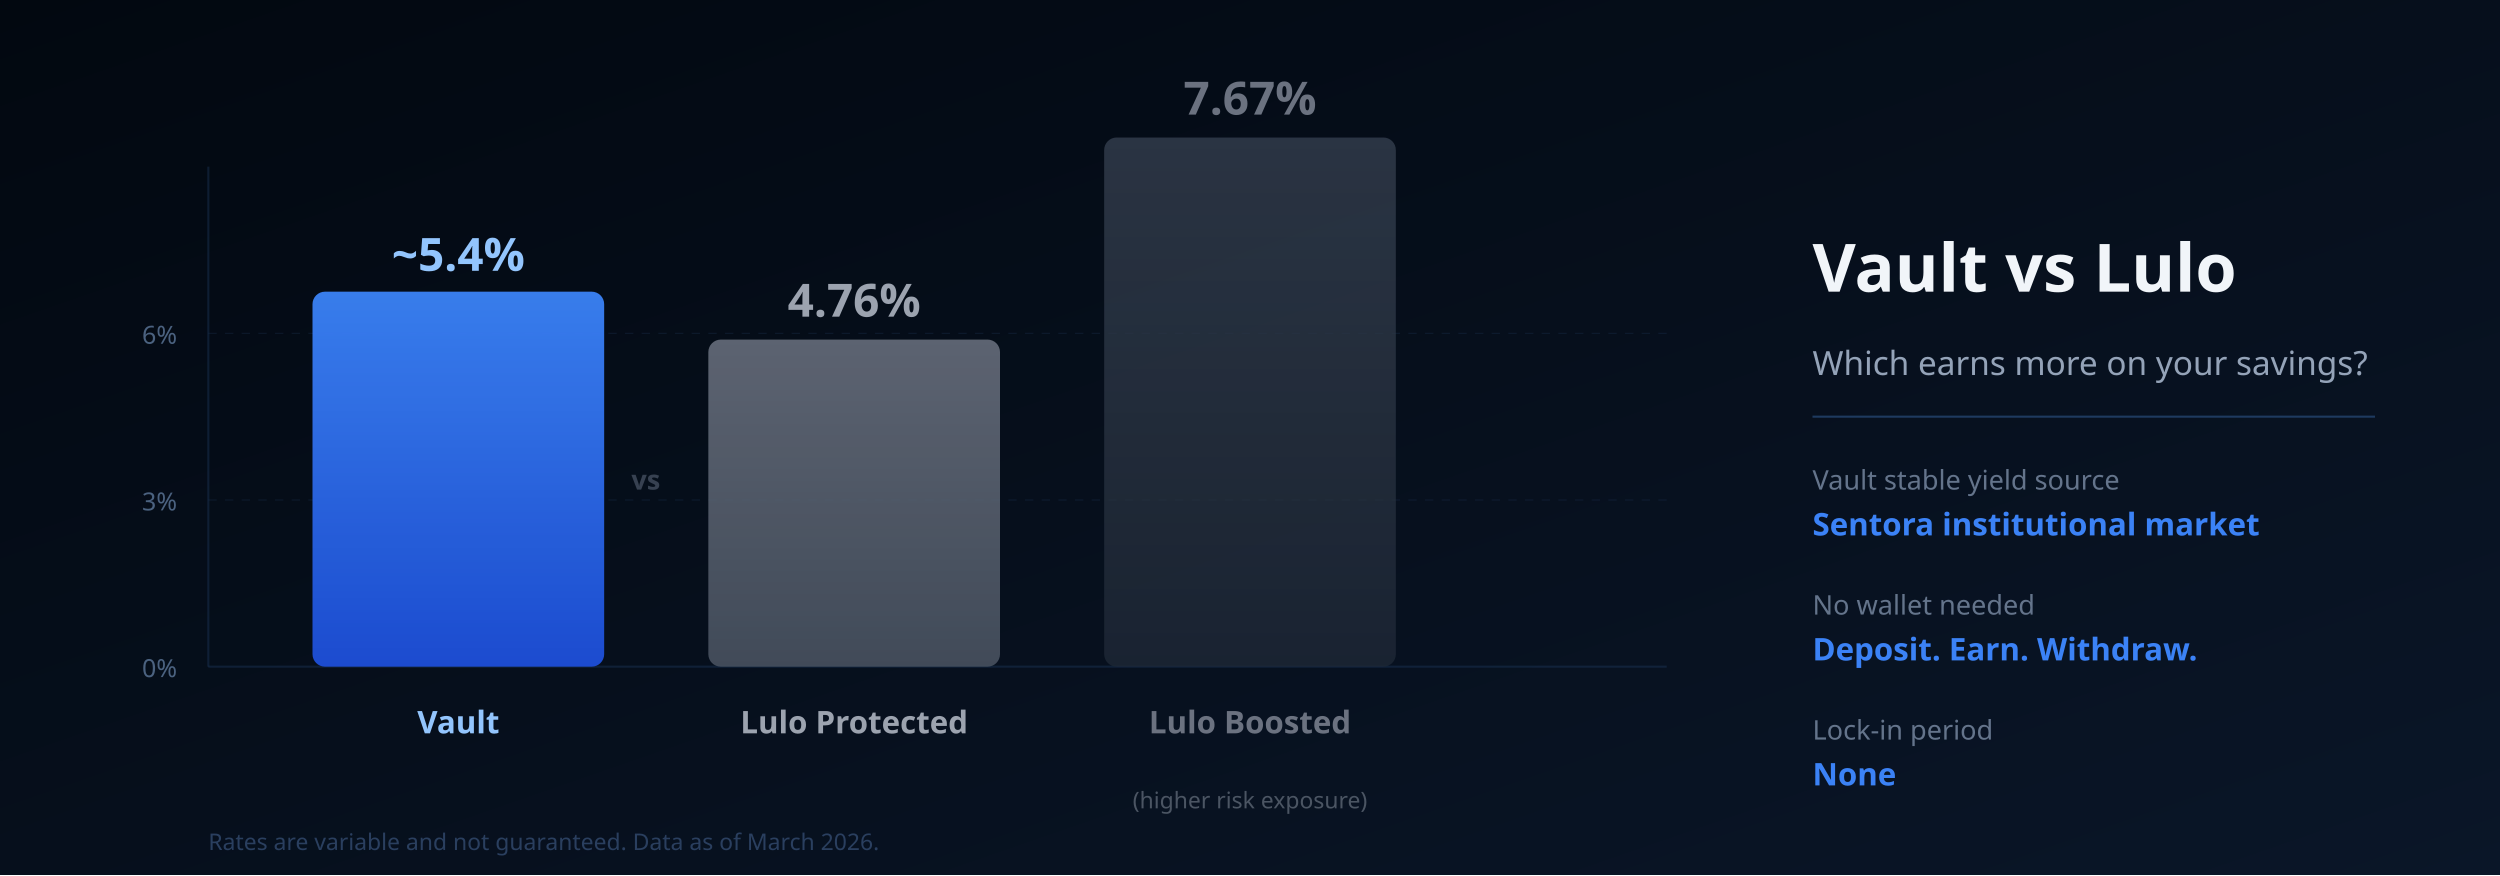
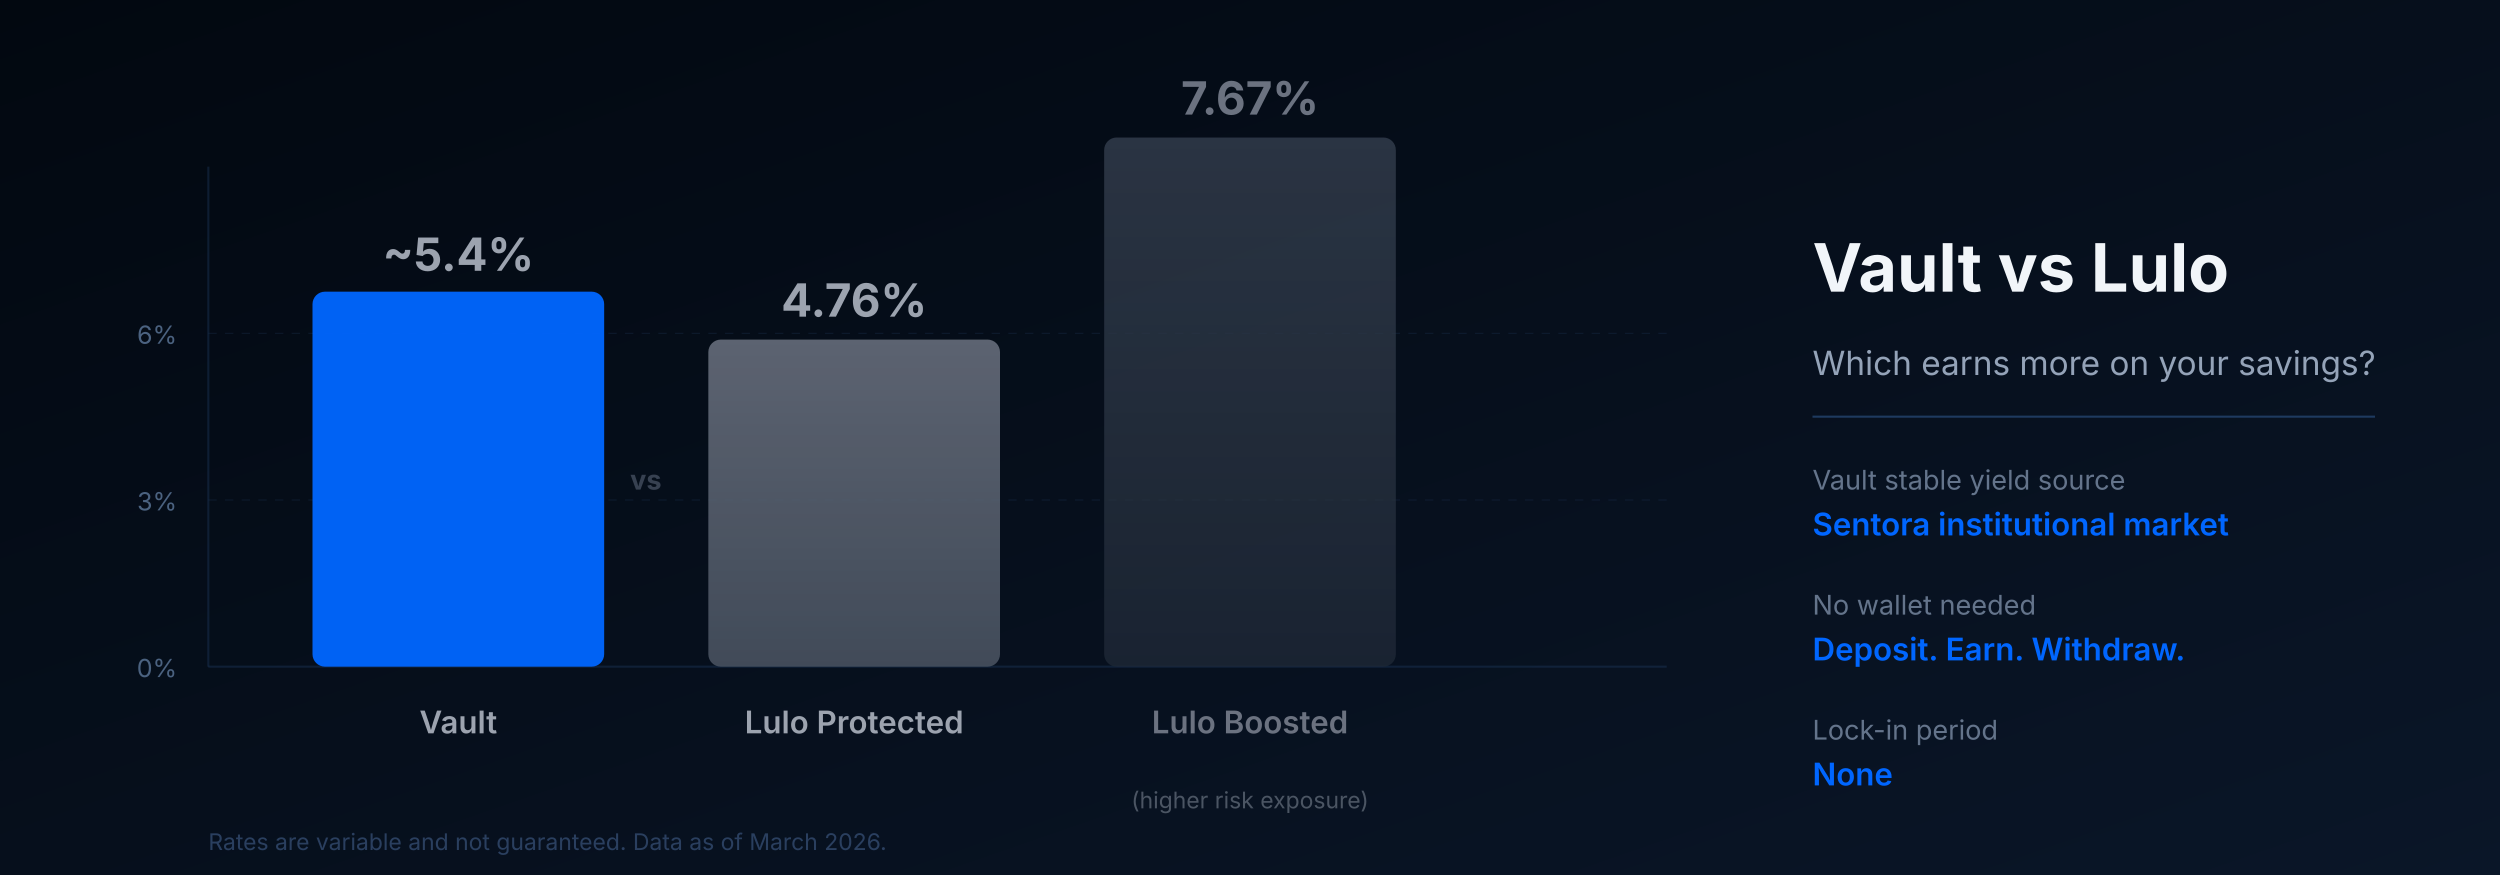
<svg xmlns="http://www.w3.org/2000/svg" width="1200" height="420" viewBox="0 0 1200 420">
  <defs>
    <linearGradient id="bg" x1="0%" y1="0%" x2="100%" y2="100%">
      <stop offset="0%" style="stop-color:#020810" />
      <stop offset="100%" style="stop-color:#0a1628" />
    </linearGradient>
    <linearGradient id="vaultBar" x1="0%" y1="0%" x2="0%" y2="100%">
-       <stop offset="0%" style="stop-color:#3b82f6" />
-       <stop offset="100%" style="stop-color:#1d4ed8" />
+       <stop offset="0%" style="stop-color:#0066FF" />
+       <stop offset="100%" style="stop-color:#0066FF" />
    </linearGradient>
    <linearGradient id="luloBar" x1="0%" y1="0%" x2="0%" y2="100%">
      <stop offset="0%" style="stop-color:#6b7280" />
      <stop offset="100%" style="stop-color:#4b5563" />
    </linearGradient>
    <linearGradient id="luloBoostedBar" x1="0%" y1="0%" x2="0%" y2="100%">
      <stop offset="0%" style="stop-color:#374151" />
      <stop offset="100%" style="stop-color:#1f2937" />
    </linearGradient>
  </defs>
  <rect width="1200" height="420" fill="url(#bg)" />
  <line x1="100" y1="80" x2="100" y2="320" stroke="#1e3a5f" stroke-width="1" opacity="0.4" />
  <line x1="100" y1="320" x2="800" y2="320" stroke="#1e3a5f" stroke-width="1" opacity="0.4" />
  <line x1="100" y1="240" x2="800" y2="240" stroke="#1e3a5f" stroke-width="0.5" opacity="0.3" stroke-dasharray="4,4" />
  <line x1="100" y1="160" x2="800" y2="160" stroke="#1e3a5f" stroke-width="0.5" opacity="0.3" stroke-dasharray="4,4" />
-   <text x="85" y="325" fill="#4b6280" font-family="system-ui,sans-serif" font-size="12" text-anchor="end">0%</text>
-   <text x="85" y="245" fill="#4b6280" font-family="system-ui,sans-serif" font-size="12" text-anchor="end">3%</text>
-   <text x="85" y="165" fill="#4b6280" font-family="system-ui,sans-serif" font-size="12" text-anchor="end">6%</text>
+   <text x="85" y="325" fill="#4b6280" font-family="Inter, system-ui, sans-serif" font-size="12" text-anchor="end">0%</text>
+   <text x="85" y="245" fill="#4b6280" font-family="Inter, system-ui, sans-serif" font-size="12" text-anchor="end">3%</text>
+   <text x="85" y="165" fill="#4b6280" font-family="Inter, system-ui, sans-serif" font-size="12" text-anchor="end">6%</text>
  <rect x="150" y="140" width="140" height="180" rx="6" fill="url(#vaultBar)" opacity="0.95" />
-   <text x="220" y="130" fill="#93c5fd" font-family="system-ui,sans-serif" font-size="22" font-weight="700" text-anchor="middle">~5.4%</text>
-   <text x="220" y="352" fill="#93c5fd" font-family="system-ui,sans-serif" font-size="15" font-weight="600" text-anchor="middle">Vault</text>
+   <text x="220" y="130" fill="#9CA3AF" font-family="Inter, system-ui, sans-serif" font-size="22" font-weight="700" text-anchor="middle">~5.4%</text>
+   <text x="220" y="352" fill="#9CA3AF" font-family="Inter, system-ui, sans-serif" font-size="15" font-weight="600" text-anchor="middle">Vault</text>
  <rect x="340" y="163" width="140" height="157" rx="6" fill="url(#luloBar)" opacity="0.85" />
-   <text x="410" y="152" fill="#9ca3af" font-family="system-ui,sans-serif" font-size="22" font-weight="700" text-anchor="middle">4.76%</text>
-   <text x="410" y="352" fill="#9ca3af" font-family="system-ui,sans-serif" font-size="15" font-weight="600" text-anchor="middle">Lulo Protected</text>
+   <text x="410" y="152" fill="#9ca3af" font-family="Inter, system-ui, sans-serif" font-size="22" font-weight="700" text-anchor="middle">4.76%</text>
+   <text x="410" y="352" fill="#9ca3af" font-family="Inter, system-ui, sans-serif" font-size="15" font-weight="600" text-anchor="middle">Lulo Protected</text>
  <rect x="530" y="66" width="140" height="254" rx="6" fill="url(#luloBoostedBar)" opacity="0.75" />
-   <text x="600" y="55" fill="#6b7280" font-family="system-ui,sans-serif" font-size="22" font-weight="700" text-anchor="middle">7.67%</text>
-   <text x="600" y="352" fill="#6b7280" font-family="system-ui,sans-serif" font-size="15" font-weight="600" text-anchor="middle">Lulo Boosted</text>
-   <text x="310" y="235" fill="#374151" font-family="system-ui,sans-serif" font-size="13" font-weight="700" text-anchor="middle">vs</text>
-   <text x="600" y="388" fill="#4b5563" font-family="system-ui,sans-serif" font-size="11" text-anchor="middle">(higher risk exposure)</text>
-   <text x="870" y="140" fill="#f1f5f9" font-family="system-ui,sans-serif" font-size="32" font-weight="700">Vault vs Lulo</text>
-   <text x="870" y="180" fill="#94a3b8" font-family="system-ui,sans-serif" font-size="16">Which earns more on your savings?</text>
+   <text x="600" y="55" fill="#6b7280" font-family="Inter, system-ui, sans-serif" font-size="22" font-weight="700" text-anchor="middle">7.67%</text>
+   <text x="600" y="352" fill="#6b7280" font-family="Inter, system-ui, sans-serif" font-size="15" font-weight="600" text-anchor="middle">Lulo Boosted</text>
+   <text x="310" y="235" fill="#374151" font-family="Inter, system-ui, sans-serif" font-size="13" font-weight="700" text-anchor="middle">vs</text>
+   <text x="600" y="388" fill="#4b5563" font-family="Inter, system-ui, sans-serif" font-size="11" text-anchor="middle">(higher risk exposure)</text>
+   <text x="870" y="140" fill="#f1f5f9" font-family="Inter, system-ui, sans-serif" font-size="32" font-weight="700">Vault vs Lulo</text>
+   <text x="870" y="180" fill="#94a3b8" font-family="Inter, system-ui, sans-serif" font-size="16">Which earns more on your savings?</text>
  <line x1="870" y1="200" x2="1140" y2="200" stroke="#1e3a5f" stroke-width="1" />
-   <text x="870" y="235" fill="#64748b" font-family="system-ui,sans-serif" font-size="13">Vault stable yield source</text>
-   <text x="870" y="257" fill="#3b82f6" font-family="system-ui,sans-serif" font-size="15" font-weight="600">Sentora institutional market</text>
-   <text x="870" y="295" fill="#64748b" font-family="system-ui,sans-serif" font-size="13">No wallet needed</text>
-   <text x="870" y="317" fill="#3b82f6" font-family="system-ui,sans-serif" font-size="15" font-weight="600">Deposit. Earn. Withdraw.</text>
-   <text x="870" y="355" fill="#64748b" font-family="system-ui,sans-serif" font-size="13">Lock-in period</text>
-   <text x="870" y="377" fill="#3b82f6" font-family="system-ui,sans-serif" font-size="15" font-weight="600">None</text>
-   <text x="100" y="408" fill="#2a3f5f" font-family="system-ui,sans-serif" font-size="11">Rates are variable and not guaranteed. Data as of March 2026.</text>
+   <text x="870" y="235" fill="#64748b" font-family="Inter, system-ui, sans-serif" font-size="13">Vault stable yield source</text>
+   <text x="870" y="257" fill="#0066FF" font-family="Inter, system-ui, sans-serif" font-size="15" font-weight="600">Sentora institutional market</text>
+   <text x="870" y="295" fill="#64748b" font-family="Inter, system-ui, sans-serif" font-size="13">No wallet needed</text>
+   <text x="870" y="317" fill="#0066FF" font-family="Inter, system-ui, sans-serif" font-size="15" font-weight="600">Deposit. Earn. Withdraw.</text>
+   <text x="870" y="355" fill="#64748b" font-family="Inter, system-ui, sans-serif" font-size="13">Lock-in period</text>
+   <text x="870" y="377" fill="#0066FF" font-family="Inter, system-ui, sans-serif" font-size="15" font-weight="600">None</text>
+   <text x="100" y="408" fill="#2a3f5f" font-family="Inter, system-ui, sans-serif" font-size="11">Rates are variable and not guaranteed. Data as of March 2026.</text>
</svg>
